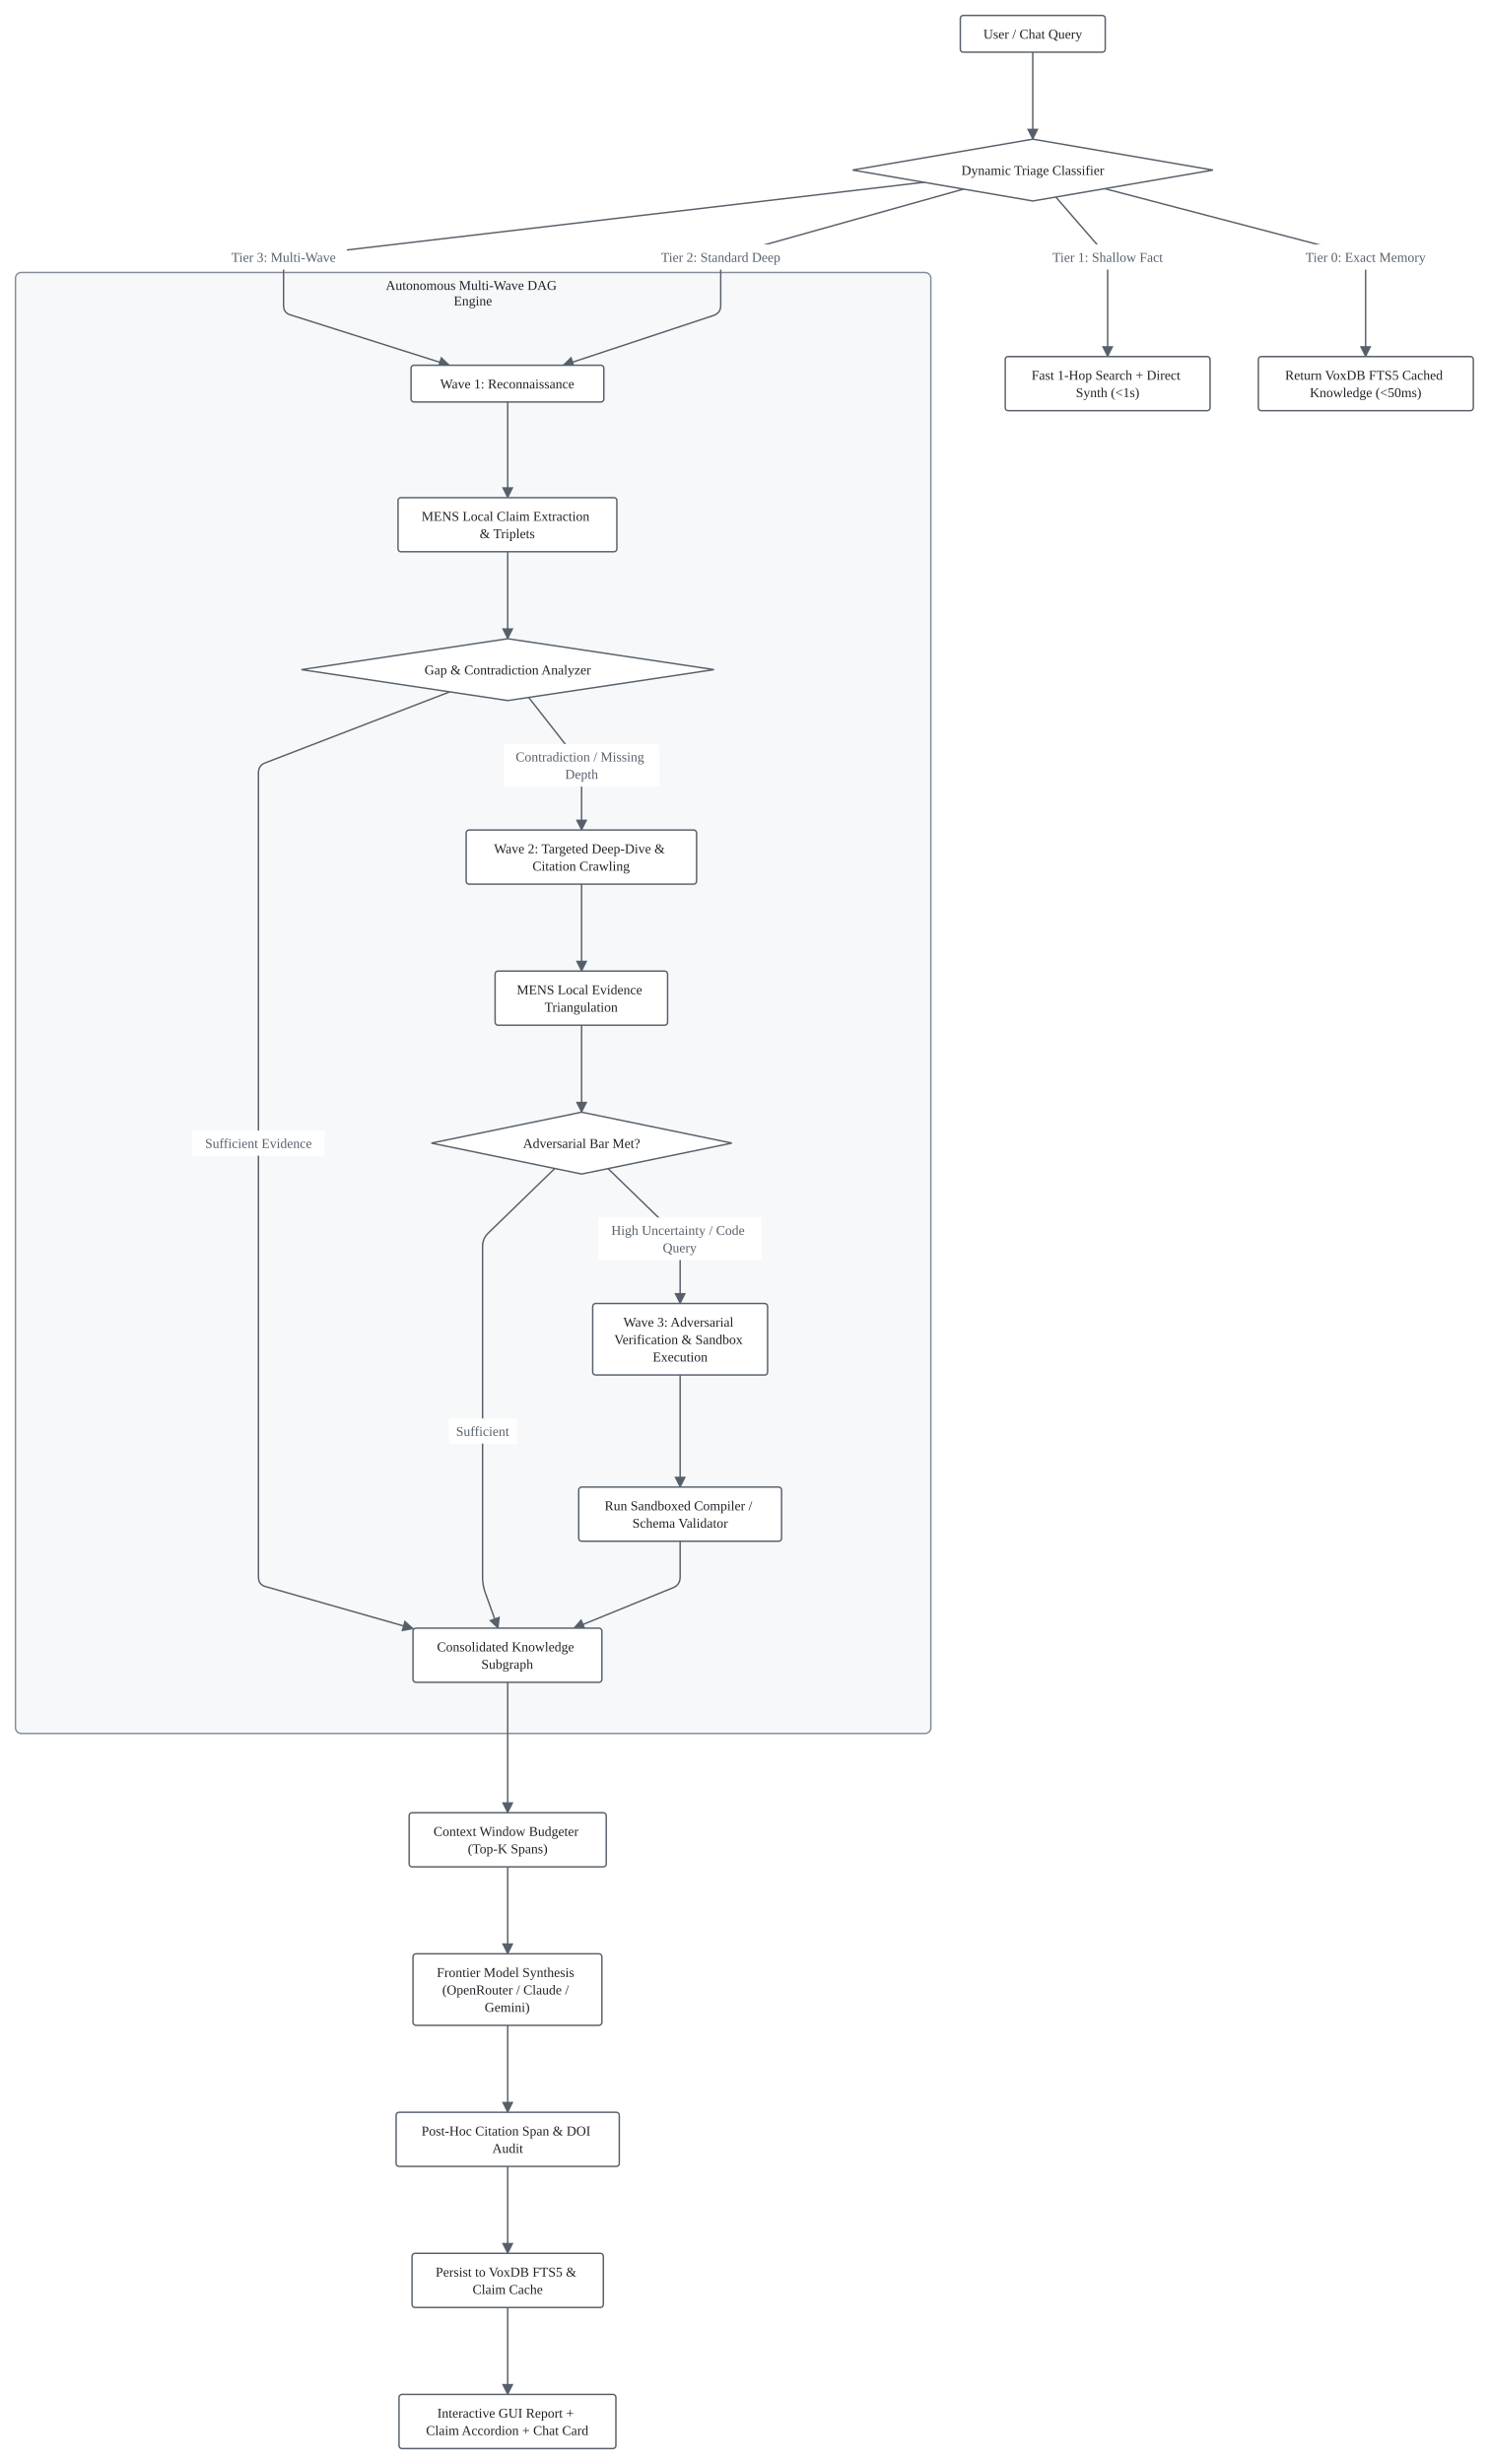
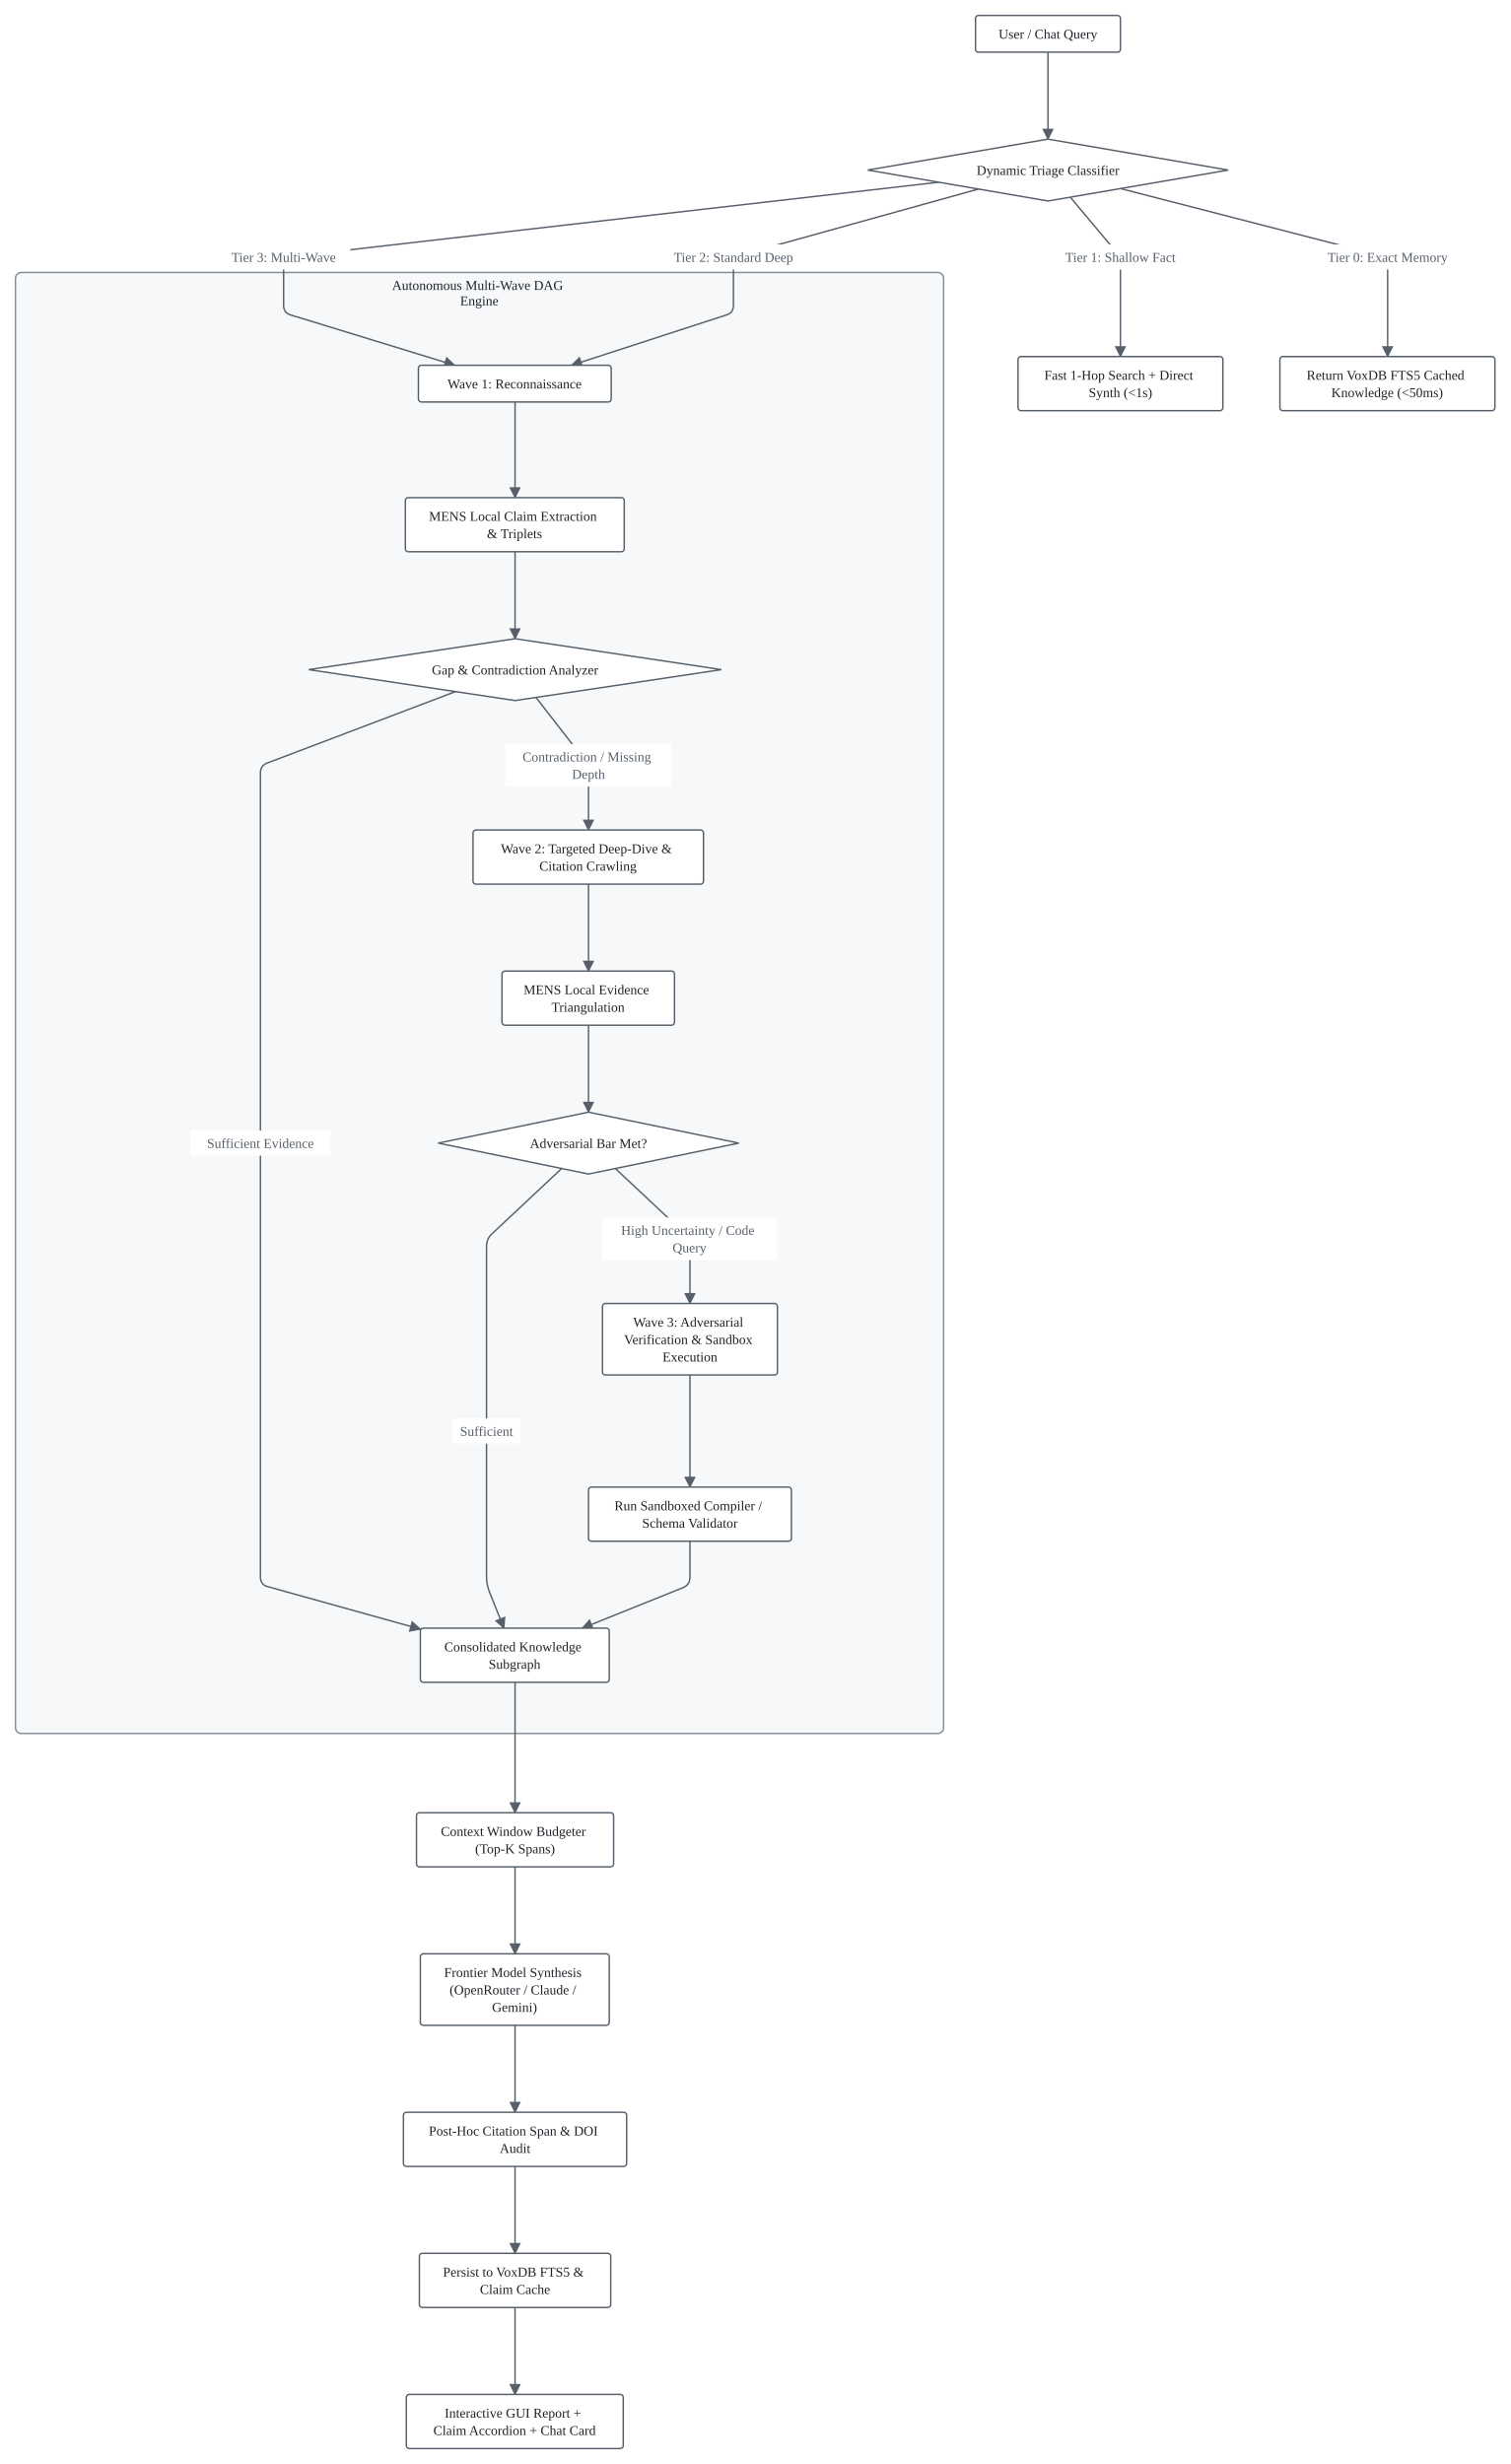
- <svg xmlns="http://www.w3.org/2000/svg" viewBox="0 0 1541 2550" role="img" aria-labelledby="vd-title vd-desc" class="vd-diagram" style="font-family:var(--vd-font,system-ui,sans-serif);font-size:14px">
+ <svg xmlns="http://www.w3.org/2000/svg" viewBox="0 0 1563 2550" role="img" aria-labelledby="vd-title vd-desc" class="vd-diagram" style="font-family:var(--vd-font,system-ui,sans-serif);font-size:14px">
  <defs>
    <marker id="vd-arrow" viewBox="0 0 10 10" refX="9" refY="5" markerWidth="8" markerHeight="8" orient="auto">
      <path d="M0 0L10 5L0 10z" style="fill:var(--vd-edge,#57606a)" />
    </marker>
  </defs>
  <g class="vd-containers">
-     <rect class="vd-container" x="16" y="282" width="947.5" height="1512" rx="6" style="fill:var(--vd-container-fill,#f6f8fa);stroke:var(--vd-container-stroke,#848d97);stroke-width:1.5" />
-     <text class="vd-container-label" x="489.5" y="300" text-anchor="middle" style="fill:var(--vd-text,#1f2328);stroke:none">
-       <tspan x="489.5" dy="0">Autonomous Multi-Wave DAG</tspan>
-       <tspan x="489.5" dy="16">Engine</tspan>
+     <rect class="vd-container" x="16" y="282" width="960.5" height="1512" rx="6" style="fill:var(--vd-container-fill,#f6f8fa);stroke:var(--vd-container-stroke,#848d97);stroke-width:1.5" />
+     <text class="vd-container-label" x="496" y="300" text-anchor="middle" style="fill:var(--vd-text,#1f2328);stroke:none">
+       <tspan x="496" dy="0">Autonomous Multi-Wave DAG</tspan>
+       <tspan x="496" dy="16">Engine</tspan>
    </text>
  </g>
  <g class="vd-edges" style="fill:none;stroke:var(--vd-edge,#57606a);stroke-width:1.5">
-     <path class="vd-edge" d="M525.5 416L525.5 470L525.5 515" marker-end="url(#vd-arrow)" />
-     <path class="vd-edge" d="M525.5 571L525.5 616L525.5 661" marker-end="url(#vd-arrow)" />
-     <path class="vd-edge" d="M547 721.5L597.5 786Q602 792 602 800L602 859" marker-end="url(#vd-arrow)" />
-     <path class="vd-edge" d="M602 915L602 960L602 1005" marker-end="url(#vd-arrow)" />
-     <path class="vd-edge" d="M602 1061L602 1106L602 1151" marker-end="url(#vd-arrow)" />
-     <path class="vd-edge" d="M629 1209L698.5 1276.5Q704 1282 704 1290L704 1349" marker-end="url(#vd-arrow)" />
-     <path class="vd-edge" d="M704 1423L704 1481L704 1539" marker-end="url(#vd-arrow)" />
-     <path class="vd-edge" d="M704 1595L704 1632Q704 1640 697 1643L594 1685" marker-end="url(#vd-arrow)" />
-     <path class="vd-edge" d="M465.5 716L274.5 789.5Q267.5 792 267.5 800L267.5 887L267.5 960L267.5 1033L267.5 1106L267.5 1183L267.5 1282L267.5 1386L267.5 1481L267.5 1567L267.5 1632Q267.5 1640 275 1642L427.5 1685.5" marker-end="url(#vd-arrow)" />
-     <path class="vd-edge" d="M574.5 1209L505 1276.5Q499.5 1282 499.5 1290L499.5 1386L499.5 1481L499.5 1567L499.5 1632Q499.5 1640 502 1647.5L515.5 1685" marker-end="url(#vd-arrow)" />
-     <path class="vd-edge" d="M1069 54L1069 99L1069 144" marker-end="url(#vd-arrow)" />
-     <path class="vd-edge" d="M1142.5 195L1406 264Q1413.5 266 1413.5 274L1413.5 324L1413.5 369" marker-end="url(#vd-arrow)" />
-     <path class="vd-edge" d="M1092.5 203.5L1141.5 260Q1146.5 266 1146.5 274L1146.5 324L1146.5 369" marker-end="url(#vd-arrow)" />
-     <path class="vd-edge" d="M998 195.5L753.5 264Q746 266 746 274L746 316Q746 324 738.5 326.5L583 378" marker-end="url(#vd-arrow)" />
-     <path class="vd-edge" d="M957.5 188.5L301 265.5Q293.5 266 293.5 274L293.5 316Q293.5 324 301 326L465 378" marker-end="url(#vd-arrow)" />
-     <path class="vd-edge" d="M525.5 1741L525.5 1786L525.5 1831L525.5 1876" marker-end="url(#vd-arrow)" />
-     <path class="vd-edge" d="M525.5 1932L525.5 1977L525.5 2022" marker-end="url(#vd-arrow)" />
-     <path class="vd-edge" d="M525.5 2096L525.5 2141L525.5 2186" marker-end="url(#vd-arrow)" />
-     <path class="vd-edge" d="M525.5 2242L525.5 2287L525.5 2332" marker-end="url(#vd-arrow)" />
-     <path class="vd-edge" d="M525.5 2388L525.5 2433L525.5 2478" marker-end="url(#vd-arrow)" />
+     <path class="vd-edge" d="M533 416L533 470L533 515" marker-end="url(#vd-arrow)" />
+     <path class="vd-edge" d="M533 571L533 616L533 661" marker-end="url(#vd-arrow)" />
+     <path class="vd-edge" d="M554.5 721.5L604.5 786Q609 792 609 800L609 859" marker-end="url(#vd-arrow)" />
+     <path class="vd-edge" d="M609 915L609 960L609 1005" marker-end="url(#vd-arrow)" />
+     <path class="vd-edge" d="M609 1061L609 1106L609 1151" marker-end="url(#vd-arrow)" />
+     <path class="vd-edge" d="M636.5 1209L708.5 1276.5Q714 1282 714 1290L714 1349" marker-end="url(#vd-arrow)" />
+     <path class="vd-edge" d="M714 1423L714 1481L714 1539" marker-end="url(#vd-arrow)" />
+     <path class="vd-edge" d="M714 1595L714 1632Q714 1640 707 1643L602.5 1685" marker-end="url(#vd-arrow)" />
+     <path class="vd-edge" d="M472 715.5L277 789.5Q269.5 792 269.5 800L269.5 887L269.5 960L269.5 1033L269.5 1106L269.5 1183L269.5 1282L269.5 1386L269.5 1481L269.5 1567L269.5 1632Q269.5 1640 277 1642L435 1686" marker-end="url(#vd-arrow)" />
+     <path class="vd-edge" d="M581.5 1209L509 1277Q503.5 1282 503.5 1290L503.5 1386L503.5 1481L503.5 1567L503.5 1632Q503.5 1640 506.5 1647.5L521.5 1685" marker-end="url(#vd-arrow)" />
+     <path class="vd-edge" d="M1084.5 54L1084.5 99L1084.5 144" marker-end="url(#vd-arrow)" />
+     <path class="vd-edge" d="M1159 195L1428.5 264.5Q1436 266 1436 274L1436 324L1436 369" marker-end="url(#vd-arrow)" />
+     <path class="vd-edge" d="M1107.5 204L1154.5 260Q1159.5 266 1159.5 274L1159.5 324L1159.5 369" marker-end="url(#vd-arrow)" />
+     <path class="vd-edge" d="M1013 195.5L766.5 264Q759 266 759 274L759 316Q759 324 751.5 326L591.5 378" marker-end="url(#vd-arrow)" />
+     <path class="vd-edge" d="M972 188.5L301 265.5Q293.5 266 293.5 274L293.5 316Q293.5 324 301 326L470.5 378" marker-end="url(#vd-arrow)" />
+     <path class="vd-edge" d="M533 1741L533 1786L533 1831L533 1876" marker-end="url(#vd-arrow)" />
+     <path class="vd-edge" d="M533 1932L533 1977L533 2022" marker-end="url(#vd-arrow)" />
+     <path class="vd-edge" d="M533 2096L533 2141L533 2186" marker-end="url(#vd-arrow)" />
+     <path class="vd-edge" d="M533 2242L533 2287L533 2332" marker-end="url(#vd-arrow)" />
+     <path class="vd-edge" d="M533 2388L533 2433L533 2478" marker-end="url(#vd-arrow)" />
  </g>
  <g class="vd-nodes">
    <g class="vd-node">
-       <rect class="vd-node-shape" x="994" y="16" width="150" height="38" rx="3" style="fill:var(--vd-node-fill,#fff);stroke:var(--vd-node-stroke,#57606a);stroke-width:1.5" />
-       <text class="vd-label" x="1069" y="40" text-anchor="middle" style="fill:var(--vd-text,#1f2328);stroke:none">
-         <tspan x="1069" dy="0">User / Chat Query</tspan>
+       <rect class="vd-node-shape" x="1009.5" y="16" width="150" height="38" rx="3" style="fill:var(--vd-node-fill,#fff);stroke:var(--vd-node-stroke,#57606a);stroke-width:1.5" />
+       <text class="vd-label" x="1084.5" y="40" text-anchor="middle" style="fill:var(--vd-text,#1f2328);stroke:none">
+         <tspan x="1084.5" dy="0">User / Chat Query</tspan>
      </text>
    </g>
    <g class="vd-node">
-       <polygon class="vd-node-shape" points="1069,144 1255.5,176 1069,208 882.5,176" style="fill:var(--vd-node-fill,#fff);stroke:var(--vd-node-stroke,#57606a);stroke-width:1.5" />
-       <text class="vd-label" x="1069" y="181" text-anchor="middle" style="fill:var(--vd-text,#1f2328);stroke:none">
-         <tspan x="1069" dy="0">Dynamic Triage Classifier</tspan>
+       <polygon class="vd-node-shape" points="1084.5,144 1271,176 1084.5,208 898,176" style="fill:var(--vd-node-fill,#fff);stroke:var(--vd-node-stroke,#57606a);stroke-width:1.5" />
+       <text class="vd-label" x="1084.5" y="181" text-anchor="middle" style="fill:var(--vd-text,#1f2328);stroke:none">
+         <tspan x="1084.5" dy="0">Dynamic Triage Classifier</tspan>
      </text>
    </g>
    <g class="vd-node">
-       <rect class="vd-node-shape" x="1302.5" y="369" width="222.5" height="56" rx="3" style="fill:var(--vd-node-fill,#fff);stroke:var(--vd-node-stroke,#57606a);stroke-width:1.5" />
-       <text class="vd-label" x="1413.5" y="393" text-anchor="middle" style="fill:var(--vd-text,#1f2328);stroke:none">
-         <tspan x="1413.5" dy="0">Return VoxDB FTS5 Cached</tspan>
-         <tspan x="1413.5" dy="18">Knowledge (&lt;50ms)</tspan>
+       <rect class="vd-node-shape" x="1324.5" y="369" width="222.5" height="56" rx="3" style="fill:var(--vd-node-fill,#fff);stroke:var(--vd-node-stroke,#57606a);stroke-width:1.5" />
+       <text class="vd-label" x="1435.5" y="393" text-anchor="middle" style="fill:var(--vd-text,#1f2328);stroke:none">
+         <tspan x="1435.5" dy="0">Return VoxDB FTS5 Cached</tspan>
+         <tspan x="1435.5" dy="18">Knowledge (&lt;50ms)</tspan>
      </text>
    </g>
    <g class="vd-node">
-       <rect class="vd-node-shape" x="1040.5" y="369" width="212" height="56" rx="3" style="fill:var(--vd-node-fill,#fff);stroke:var(--vd-node-stroke,#57606a);stroke-width:1.5" />
-       <text class="vd-label" x="1146.5" y="393" text-anchor="middle" style="fill:var(--vd-text,#1f2328);stroke:none">
-         <tspan x="1146.5" dy="0">Fast 1-Hop Search + Direct</tspan>
-         <tspan x="1146.5" dy="18">Synth (&lt;1s)</tspan>
+       <rect class="vd-node-shape" x="1053.5" y="369" width="212" height="56" rx="3" style="fill:var(--vd-node-fill,#fff);stroke:var(--vd-node-stroke,#57606a);stroke-width:1.5" />
+       <text class="vd-label" x="1159.5" y="393" text-anchor="middle" style="fill:var(--vd-text,#1f2328);stroke:none">
+         <tspan x="1159.5" dy="0">Fast 1-Hop Search + Direct</tspan>
+         <tspan x="1159.5" dy="18">Synth (&lt;1s)</tspan>
      </text>
    </g>
    <g class="vd-node">
-       <rect class="vd-node-shape" x="423.5" y="1876" width="204" height="56" rx="3" style="fill:var(--vd-node-fill,#fff);stroke:var(--vd-node-stroke,#57606a);stroke-width:1.5" />
-       <text class="vd-label" x="525.5" y="1900" text-anchor="middle" style="fill:var(--vd-text,#1f2328);stroke:none">
-         <tspan x="525.5" dy="0">Context Window Budgeter</tspan>
-         <tspan x="525.5" dy="18">(Top-K Spans)</tspan>
+       <rect class="vd-node-shape" x="431" y="1876" width="204" height="56" rx="3" style="fill:var(--vd-node-fill,#fff);stroke:var(--vd-node-stroke,#57606a);stroke-width:1.5" />
+       <text class="vd-label" x="533" y="1900" text-anchor="middle" style="fill:var(--vd-text,#1f2328);stroke:none">
+         <tspan x="533" dy="0">Context Window Budgeter</tspan>
+         <tspan x="533" dy="18">(Top-K Spans)</tspan>
      </text>
    </g>
    <g class="vd-node">
-       <rect class="vd-node-shape" x="427.5" y="2022" width="195.5" height="74" rx="3" style="fill:var(--vd-node-fill,#fff);stroke:var(--vd-node-stroke,#57606a);stroke-width:1.5" />
-       <text class="vd-label" x="525" y="2046" text-anchor="middle" style="fill:var(--vd-text,#1f2328);stroke:none">
-         <tspan x="525" dy="0">Frontier Model Synthesis</tspan>
-         <tspan x="525" dy="18">(OpenRouter / Claude /</tspan>
-         <tspan x="525" dy="18">Gemini)</tspan>
+       <rect class="vd-node-shape" x="435" y="2022" width="195.5" height="74" rx="3" style="fill:var(--vd-node-fill,#fff);stroke:var(--vd-node-stroke,#57606a);stroke-width:1.5" />
+       <text class="vd-label" x="532.5" y="2046" text-anchor="middle" style="fill:var(--vd-text,#1f2328);stroke:none">
+         <tspan x="532.5" dy="0">Frontier Model Synthesis</tspan>
+         <tspan x="532.5" dy="18">(OpenRouter / Claude /</tspan>
+         <tspan x="532.5" dy="18">Gemini)</tspan>
      </text>
    </g>
    <g class="vd-node">
-       <rect class="vd-node-shape" x="410" y="2186" width="231" height="56" rx="3" style="fill:var(--vd-node-fill,#fff);stroke:var(--vd-node-stroke,#57606a);stroke-width:1.5" />
-       <text class="vd-label" x="525.5" y="2210" text-anchor="middle" style="fill:var(--vd-text,#1f2328);stroke:none">
-         <tspan x="525.5" dy="0">Post-Hoc Citation Span &amp; DOI</tspan>
-         <tspan x="525.5" dy="18">Audit</tspan>
+       <rect class="vd-node-shape" x="417.5" y="2186" width="231" height="56" rx="3" style="fill:var(--vd-node-fill,#fff);stroke:var(--vd-node-stroke,#57606a);stroke-width:1.5" />
+       <text class="vd-label" x="533" y="2210" text-anchor="middle" style="fill:var(--vd-text,#1f2328);stroke:none">
+         <tspan x="533" dy="0">Post-Hoc Citation Span &amp; DOI</tspan>
+         <tspan x="533" dy="18">Audit</tspan>
      </text>
    </g>
    <g class="vd-node">
-       <rect class="vd-node-shape" x="426.5" y="2332" width="198" height="56" rx="3" style="fill:var(--vd-node-fill,#fff);stroke:var(--vd-node-stroke,#57606a);stroke-width:1.5" />
-       <text class="vd-label" x="525.5" y="2356" text-anchor="middle" style="fill:var(--vd-text,#1f2328);stroke:none">
-         <tspan x="525.5" dy="0">Persist to VoxDB FTS5 &amp;</tspan>
-         <tspan x="525.5" dy="18">Claim Cache</tspan>
+       <rect class="vd-node-shape" x="434" y="2332" width="198" height="56" rx="3" style="fill:var(--vd-node-fill,#fff);stroke:var(--vd-node-stroke,#57606a);stroke-width:1.5" />
+       <text class="vd-label" x="533" y="2356" text-anchor="middle" style="fill:var(--vd-text,#1f2328);stroke:none">
+         <tspan x="533" dy="0">Persist to VoxDB FTS5 &amp;</tspan>
+         <tspan x="533" dy="18">Claim Cache</tspan>
      </text>
    </g>
    <g class="vd-node">
-       <rect class="vd-node-shape" x="413" y="2478" width="224.5" height="56" rx="3" style="fill:var(--vd-node-fill,#fff);stroke:var(--vd-node-stroke,#57606a);stroke-width:1.5" />
-       <text class="vd-label" x="525" y="2502" text-anchor="middle" style="fill:var(--vd-text,#1f2328);stroke:none">
-         <tspan x="525" dy="0">Interactive GUI Report +</tspan>
-         <tspan x="525" dy="18">Claim Accordion + Chat Card</tspan>
+       <rect class="vd-node-shape" x="420.5" y="2478" width="224.5" height="56" rx="3" style="fill:var(--vd-node-fill,#fff);stroke:var(--vd-node-stroke,#57606a);stroke-width:1.5" />
+       <text class="vd-label" x="532.5" y="2502" text-anchor="middle" style="fill:var(--vd-text,#1f2328);stroke:none">
+         <tspan x="532.5" dy="0">Interactive GUI Report +</tspan>
+         <tspan x="532.5" dy="18">Claim Accordion + Chat Card</tspan>
      </text>
    </g>
    <g class="vd-node">
-       <rect class="vd-node-shape" x="425.5" y="378" width="199.5" height="38" rx="3" style="fill:var(--vd-node-fill,#fff);stroke:var(--vd-node-stroke,#57606a);stroke-width:1.5" />
-       <text class="vd-label" x="525" y="402" text-anchor="middle" style="fill:var(--vd-text,#1f2328);stroke:none">
-         <tspan x="525" dy="0">Wave 1: Reconnaissance</tspan>
+       <rect class="vd-node-shape" x="433" y="378" width="199.5" height="38" rx="3" style="fill:var(--vd-node-fill,#fff);stroke:var(--vd-node-stroke,#57606a);stroke-width:1.5" />
+       <text class="vd-label" x="532.5" y="402" text-anchor="middle" style="fill:var(--vd-text,#1f2328);stroke:none">
+         <tspan x="532.5" dy="0">Wave 1: Reconnaissance</tspan>
      </text>
    </g>
    <g class="vd-node">
-       <rect class="vd-node-shape" x="412" y="515" width="226.5" height="56" rx="3" style="fill:var(--vd-node-fill,#fff);stroke:var(--vd-node-stroke,#57606a);stroke-width:1.5" />
-       <text class="vd-label" x="525" y="539" text-anchor="middle" style="fill:var(--vd-text,#1f2328);stroke:none">
-         <tspan x="525" dy="0">MENS Local Claim Extraction</tspan>
-         <tspan x="525" dy="18">&amp; Triplets</tspan>
+       <rect class="vd-node-shape" x="419.5" y="515" width="226.5" height="56" rx="3" style="fill:var(--vd-node-fill,#fff);stroke:var(--vd-node-stroke,#57606a);stroke-width:1.5" />
+       <text class="vd-label" x="532.5" y="539" text-anchor="middle" style="fill:var(--vd-text,#1f2328);stroke:none">
+         <tspan x="532.5" dy="0">MENS Local Claim Extraction</tspan>
+         <tspan x="532.5" dy="18">&amp; Triplets</tspan>
      </text>
    </g>
    <g class="vd-node">
-       <polygon class="vd-node-shape" points="525.5,661 739,693 525.5,725 312,693" style="fill:var(--vd-node-fill,#fff);stroke:var(--vd-node-stroke,#57606a);stroke-width:1.5" />
-       <text class="vd-label" x="525.5" y="698" text-anchor="middle" style="fill:var(--vd-text,#1f2328);stroke:none">
-         <tspan x="525.5" dy="0">Gap &amp; Contradiction Analyzer</tspan>
+       <polygon class="vd-node-shape" points="533,661 746.5,693 533,725 319.5,693" style="fill:var(--vd-node-fill,#fff);stroke:var(--vd-node-stroke,#57606a);stroke-width:1.5" />
+       <text class="vd-label" x="533" y="698" text-anchor="middle" style="fill:var(--vd-text,#1f2328);stroke:none">
+         <tspan x="533" dy="0">Gap &amp; Contradiction Analyzer</tspan>
      </text>
    </g>
    <g class="vd-node">
-       <rect class="vd-node-shape" x="482.5" y="859" width="238.5" height="56" rx="3" style="fill:var(--vd-node-fill,#fff);stroke:var(--vd-node-stroke,#57606a);stroke-width:1.5" />
-       <text class="vd-label" x="601.5" y="883" text-anchor="middle" style="fill:var(--vd-text,#1f2328);stroke:none">
-         <tspan x="601.5" dy="0">Wave 2: Targeted Deep-Dive &amp;</tspan>
-         <tspan x="601.5" dy="18">Citation Crawling</tspan>
+       <rect class="vd-node-shape" x="489.5" y="859" width="238.5" height="56" rx="3" style="fill:var(--vd-node-fill,#fff);stroke:var(--vd-node-stroke,#57606a);stroke-width:1.5" />
+       <text class="vd-label" x="608.5" y="883" text-anchor="middle" style="fill:var(--vd-text,#1f2328);stroke:none">
+         <tspan x="608.5" dy="0">Wave 2: Targeted Deep-Dive &amp;</tspan>
+         <tspan x="608.5" dy="18">Citation Crawling</tspan>
      </text>
    </g>
    <g class="vd-node">
-       <rect class="vd-node-shape" x="512.5" y="1005" width="178.5" height="56" rx="3" style="fill:var(--vd-node-fill,#fff);stroke:var(--vd-node-stroke,#57606a);stroke-width:1.5" />
-       <text class="vd-label" x="601.5" y="1029" text-anchor="middle" style="fill:var(--vd-text,#1f2328);stroke:none">
-         <tspan x="601.5" dy="0">MENS Local Evidence</tspan>
-         <tspan x="601.5" dy="18">Triangulation</tspan>
+       <rect class="vd-node-shape" x="519.5" y="1005" width="178.5" height="56" rx="3" style="fill:var(--vd-node-fill,#fff);stroke:var(--vd-node-stroke,#57606a);stroke-width:1.5" />
+       <text class="vd-label" x="608.5" y="1029" text-anchor="middle" style="fill:var(--vd-text,#1f2328);stroke:none">
+         <tspan x="608.5" dy="0">MENS Local Evidence</tspan>
+         <tspan x="608.5" dy="18">Triangulation</tspan>
      </text>
    </g>
    <g class="vd-node">
-       <polygon class="vd-node-shape" points="602,1151 757.5,1183 602,1215 446.5,1183" style="fill:var(--vd-node-fill,#fff);stroke:var(--vd-node-stroke,#57606a);stroke-width:1.5" />
-       <text class="vd-label" x="602" y="1188" text-anchor="middle" style="fill:var(--vd-text,#1f2328);stroke:none">
-         <tspan x="602" dy="0">Adversarial Bar Met?</tspan>
+       <polygon class="vd-node-shape" points="609,1151 764.5,1183 609,1215 453.5,1183" style="fill:var(--vd-node-fill,#fff);stroke:var(--vd-node-stroke,#57606a);stroke-width:1.5" />
+       <text class="vd-label" x="609" y="1188" text-anchor="middle" style="fill:var(--vd-text,#1f2328);stroke:none">
+         <tspan x="609" dy="0">Adversarial Bar Met?</tspan>
      </text>
    </g>
    <g class="vd-node">
-       <rect class="vd-node-shape" x="613.5" y="1349" width="181" height="74" rx="3" style="fill:var(--vd-node-fill,#fff);stroke:var(--vd-node-stroke,#57606a);stroke-width:1.5" />
-       <text class="vd-label" x="704" y="1373" text-anchor="middle" style="fill:var(--vd-text,#1f2328);stroke:none">
-         <tspan x="704" dy="0">Wave 3: Adversarial</tspan>
-         <tspan x="704" dy="18">Verification &amp; Sandbox</tspan>
-         <tspan x="704" dy="18">Execution</tspan>
+       <rect class="vd-node-shape" x="623.5" y="1349" width="181" height="74" rx="3" style="fill:var(--vd-node-fill,#fff);stroke:var(--vd-node-stroke,#57606a);stroke-width:1.5" />
+       <text class="vd-label" x="714" y="1373" text-anchor="middle" style="fill:var(--vd-text,#1f2328);stroke:none">
+         <tspan x="714" dy="0">Wave 3: Adversarial</tspan>
+         <tspan x="714" dy="18">Verification &amp; Sandbox</tspan>
+         <tspan x="714" dy="18">Execution</tspan>
      </text>
    </g>
    <g class="vd-node">
-       <rect class="vd-node-shape" x="599" y="1539" width="210" height="56" rx="3" style="fill:var(--vd-node-fill,#fff);stroke:var(--vd-node-stroke,#57606a);stroke-width:1.5" />
-       <text class="vd-label" x="704" y="1563" text-anchor="middle" style="fill:var(--vd-text,#1f2328);stroke:none">
-         <tspan x="704" dy="0">Run Sandboxed Compiler /</tspan>
-         <tspan x="704" dy="18">Schema Validator</tspan>
+       <rect class="vd-node-shape" x="609" y="1539" width="210" height="56" rx="3" style="fill:var(--vd-node-fill,#fff);stroke:var(--vd-node-stroke,#57606a);stroke-width:1.5" />
+       <text class="vd-label" x="714" y="1563" text-anchor="middle" style="fill:var(--vd-text,#1f2328);stroke:none">
+         <tspan x="714" dy="0">Run Sandboxed Compiler /</tspan>
+         <tspan x="714" dy="18">Schema Validator</tspan>
      </text>
    </g>
    <g class="vd-node">
-       <rect class="vd-node-shape" x="427.5" y="1685" width="195.5" height="56" rx="3" style="fill:var(--vd-node-fill,#fff);stroke:var(--vd-node-stroke,#57606a);stroke-width:1.5" />
-       <text class="vd-label" x="525" y="1709" text-anchor="middle" style="fill:var(--vd-text,#1f2328);stroke:none">
-         <tspan x="525" dy="0">Consolidated Knowledge</tspan>
-         <tspan x="525" dy="18">Subgraph</tspan>
+       <rect class="vd-node-shape" x="435" y="1685" width="195.5" height="56" rx="3" style="fill:var(--vd-node-fill,#fff);stroke:var(--vd-node-stroke,#57606a);stroke-width:1.5" />
+       <text class="vd-label" x="532.5" y="1709" text-anchor="middle" style="fill:var(--vd-text,#1f2328);stroke:none">
+         <tspan x="532.5" dy="0">Consolidated Knowledge</tspan>
+         <tspan x="532.5" dy="18">Subgraph</tspan>
      </text>
    </g>
  </g>
  <g class="vd-edge-labels">
-     <rect class="vd-edge-label-bg" x="521.5" y="770" width="161" height="44" style="fill:var(--vd-bg,#fff);stroke:none" />
-     <text class="vd-edge-label" x="602" y="788" text-anchor="middle" style="fill:var(--vd-muted,#57606a);stroke:none">
-       <tspan x="602" dy="0">Contradiction / Missing</tspan>
-       <tspan x="602" dy="18">Depth</tspan>
+     <rect class="vd-edge-label-bg" x="523" y="770" width="172" height="44" style="fill:var(--vd-bg,#fff);stroke:none" />
+     <text class="vd-edge-label" x="609" y="788" text-anchor="middle" style="fill:var(--vd-muted,#57606a);stroke:none">
+       <tspan x="609" dy="0">Contradiction / Missing</tspan>
+       <tspan x="609" dy="18">Depth</tspan>
    </text>
-     <rect class="vd-edge-label-bg" x="619.5" y="1260" width="168.5" height="44" style="fill:var(--vd-bg,#fff);stroke:none" />
-     <text class="vd-edge-label" x="703.5" y="1278" text-anchor="middle" style="fill:var(--vd-muted,#57606a);stroke:none">
-       <tspan x="703.5" dy="0">High Uncertainty / Code</tspan>
-       <tspan x="703.5" dy="18">Query</tspan>
+     <rect class="vd-edge-label-bg" x="623.5" y="1260" width="180.5" height="44" style="fill:var(--vd-bg,#fff);stroke:none" />
+     <text class="vd-edge-label" x="713.5" y="1278" text-anchor="middle" style="fill:var(--vd-muted,#57606a);stroke:none">
+       <tspan x="713.5" dy="0">High Uncertainty / Code</tspan>
+       <tspan x="713.5" dy="18">Query</tspan>
    </text>
-     <rect class="vd-edge-label-bg" x="199" y="1170" width="137" height="26" style="fill:var(--vd-bg,#fff);stroke:none" />
-     <text class="vd-edge-label" x="267.5" y="1188" text-anchor="middle" style="fill:var(--vd-muted,#57606a);stroke:none">
-       <tspan x="267.5" dy="0">Sufficient Evidence</tspan>
+     <rect class="vd-edge-label-bg" x="197" y="1170" width="145" height="26" style="fill:var(--vd-bg,#fff);stroke:none" />
+     <text class="vd-edge-label" x="269.5" y="1188" text-anchor="middle" style="fill:var(--vd-muted,#57606a);stroke:none">
+       <tspan x="269.5" dy="0">Sufficient Evidence</tspan>
    </text>
-     <rect class="vd-edge-label-bg" x="464.5" y="1468" width="70.5" height="26" style="fill:var(--vd-bg,#fff);stroke:none" />
-     <text class="vd-edge-label" x="499.5" y="1486" text-anchor="middle" style="fill:var(--vd-muted,#57606a);stroke:none">
-       <tspan x="499.5" dy="0">Sufficient</tspan>
+     <rect class="vd-edge-label-bg" x="468.5" y="1468" width="70.5" height="26" style="fill:var(--vd-bg,#fff);stroke:none" />
+     <text class="vd-edge-label" x="503.5" y="1486" text-anchor="middle" style="fill:var(--vd-muted,#57606a);stroke:none">
+       <tspan x="503.5" dy="0">Sufficient</tspan>
    </text>
-     <rect class="vd-edge-label-bg" x="1337.5" y="253" width="152" height="26" style="fill:var(--vd-bg,#fff);stroke:none" />
-     <text class="vd-edge-label" x="1413.5" y="271" text-anchor="middle" style="fill:var(--vd-muted,#57606a);stroke:none">
-       <tspan x="1413.5" dy="0">Tier 0: Exact Memory</tspan>
+     <rect class="vd-edge-label-bg" x="1355" y="253" width="162" height="26" style="fill:var(--vd-bg,#fff);stroke:none" />
+     <text class="vd-edge-label" x="1436" y="271" text-anchor="middle" style="fill:var(--vd-muted,#57606a);stroke:none">
+       <tspan x="1436" dy="0">Tier 0: Exact Memory</tspan>
    </text>
-     <rect class="vd-edge-label-bg" x="1075.5" y="253" width="142" height="26" style="fill:var(--vd-bg,#fff);stroke:none" />
-     <text class="vd-edge-label" x="1146.5" y="271" text-anchor="middle" style="fill:var(--vd-muted,#57606a);stroke:none">
-       <tspan x="1146.5" dy="0">Tier 1: Shallow Fact</tspan>
+     <rect class="vd-edge-label-bg" x="1084" y="253" width="151" height="26" style="fill:var(--vd-bg,#fff);stroke:none" />
+     <text class="vd-edge-label" x="1159.5" y="271" text-anchor="middle" style="fill:var(--vd-muted,#57606a);stroke:none">
+       <tspan x="1159.5" dy="0">Tier 1: Shallow Fact</tspan>
    </text>
-     <rect class="vd-edge-label-bg" x="667.5" y="253" width="157" height="26" style="fill:var(--vd-bg,#fff);stroke:none" />
-     <text class="vd-edge-label" x="746" y="271" text-anchor="middle" style="fill:var(--vd-muted,#57606a);stroke:none">
-       <tspan x="746" dy="0">Tier 2: Standard Deep</tspan>
+     <rect class="vd-edge-label-bg" x="675.5" y="253" width="167" height="26" style="fill:var(--vd-bg,#fff);stroke:none" />
+     <text class="vd-edge-label" x="759" y="271" text-anchor="middle" style="fill:var(--vd-muted,#57606a);stroke:none">
+       <tspan x="759" dy="0">Tier 2: Standard Deep</tspan>
    </text>
-     <rect class="vd-edge-label-bg" x="228" y="253" width="131" height="26" style="fill:var(--vd-bg,#fff);stroke:none" />
+     <rect class="vd-edge-label-bg" x="224.5" y="253" width="138" height="26" style="fill:var(--vd-bg,#fff);stroke:none" />
    <text class="vd-edge-label" x="293.5" y="271" text-anchor="middle" style="fill:var(--vd-muted,#57606a);stroke:none">
      <tspan x="293.5" dy="0">Tier 3: Multi-Wave</tspan>
    </text>
  </g>
</svg>
